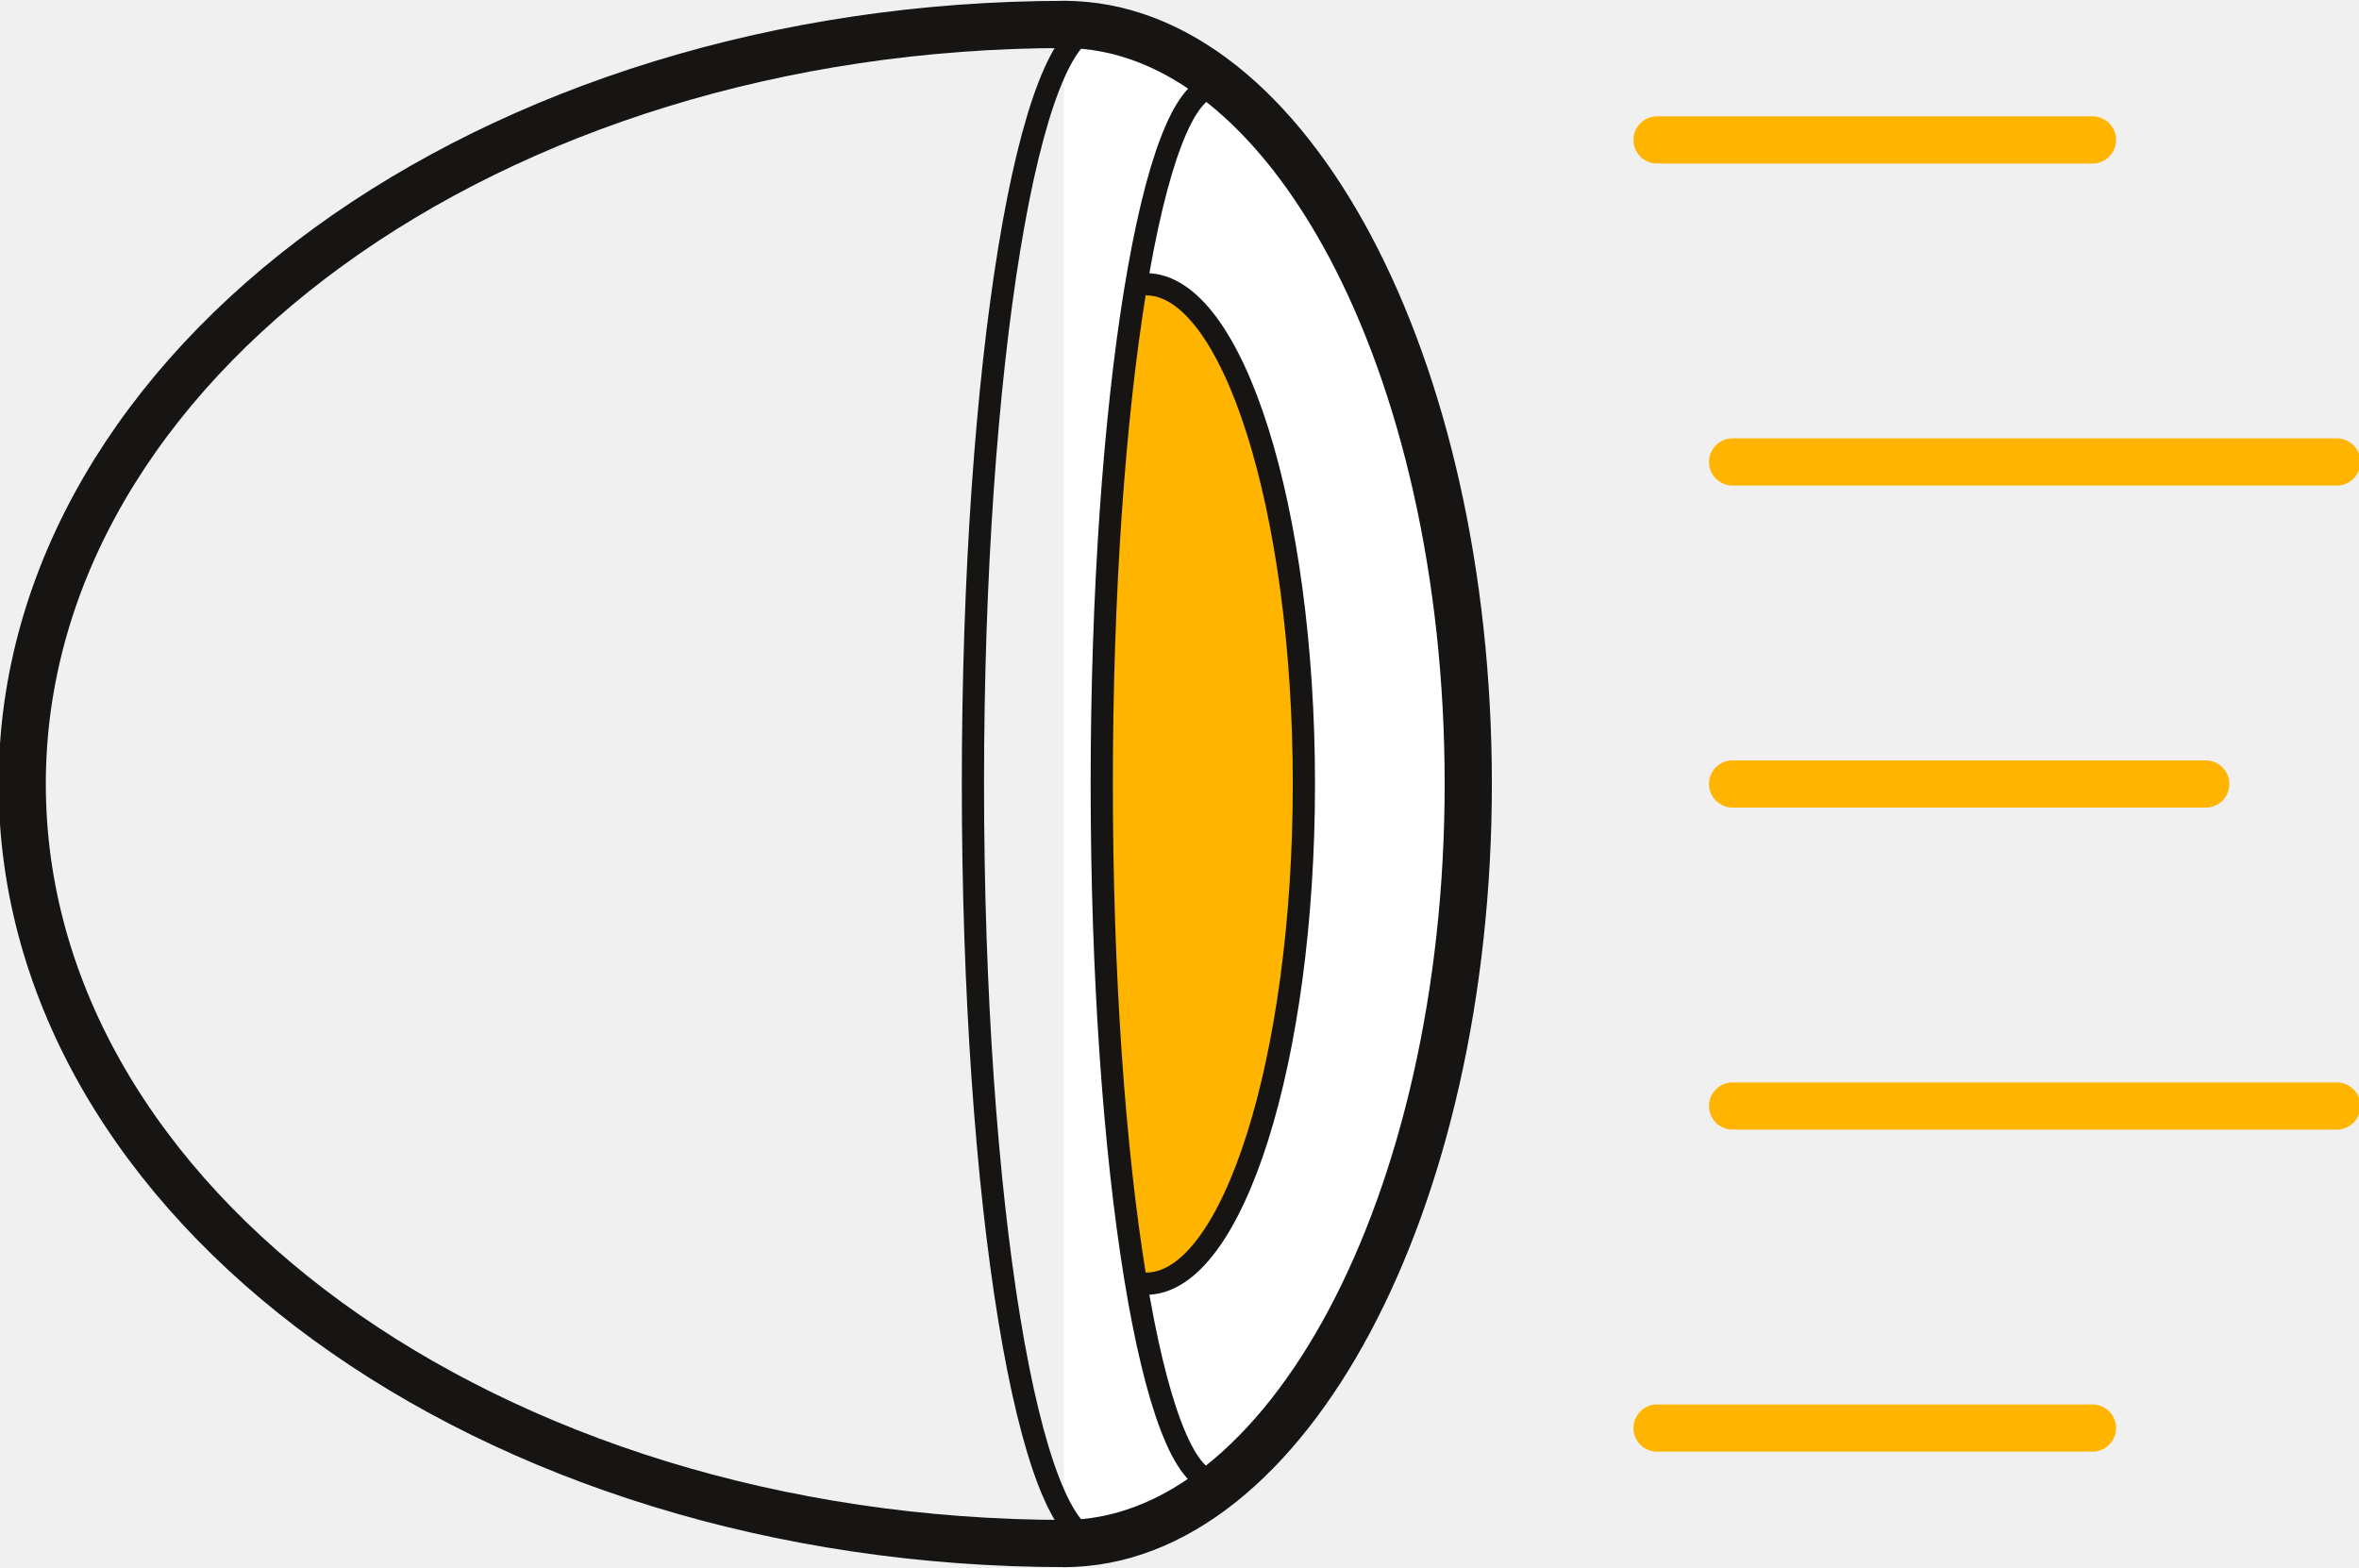
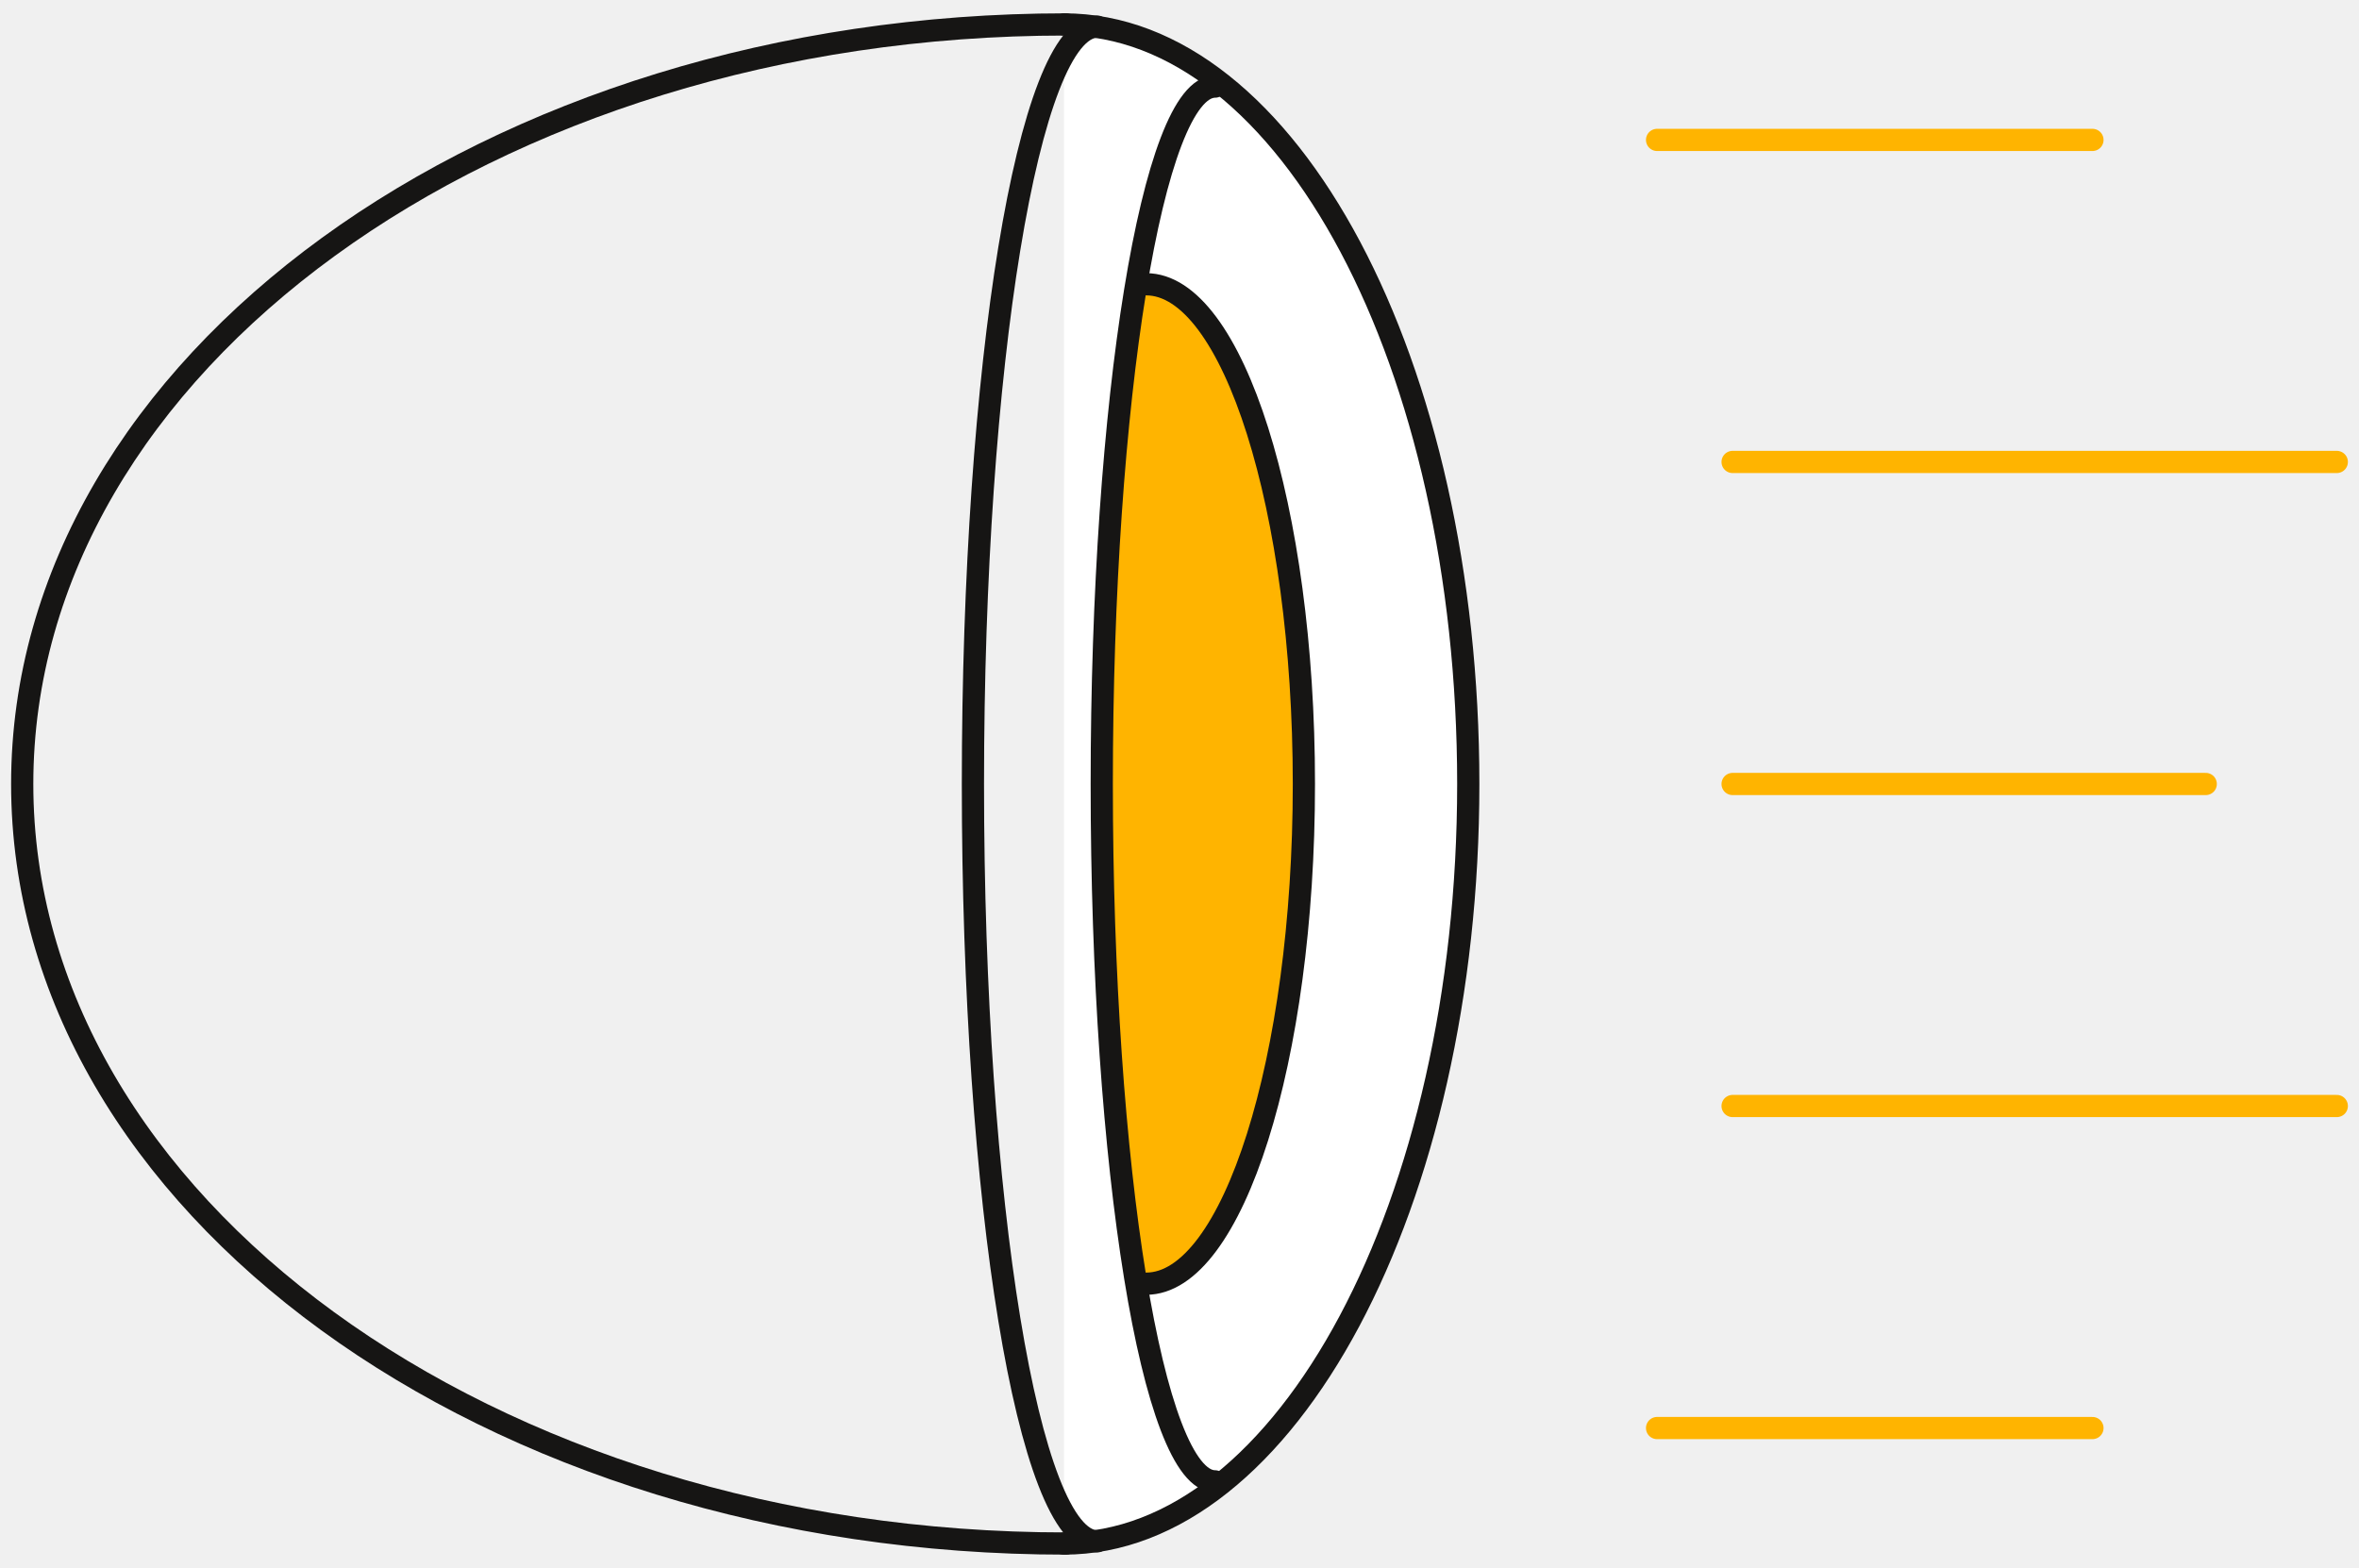
<svg xmlns="http://www.w3.org/2000/svg" viewBox="0 0 106.2 70.6" xml:space="preserve">
  <path d="M47.9 69.5c10 0 18.2-15.3 18.2-34.2S58 1.1 47.9 1.1" fill="#fff" />
-   <path d="M47.9 69.5c10 0 18.2-15.3 18.2-34.2S58 1.1 47.9 1.1" fill="none" stroke="#161514" stroke-width="2.125" stroke-linecap="round" stroke-linejoin="round" />
+   <path d="M47.9 69.5c10 0 18.2-15.3 18.2-34.2S58 1.1 47.9 1.1" fill="none" stroke="#161514" strokeWidth="2.125" stroke-linecap="round" stroke-linejoin="round" />
  <path d="M51.3 12.9s-1.7 8.2-1.7 22.7c.3 12.3 1.7 22.7 1.7 22.7s7.1-.8 7.1-24.3c0-21.1-7.1-21.1-7.1-21.1" fill="#ffb400" />
  <path d="M54.7 66.7c-2.8 0-5.1-14.1-5.1-31.4s2.3-31.4 5.1-31.4M49.4 69.4c-3.1 0-5.6-15.3-5.6-34.1s2.5-34.1 5.6-34.1" fill="none" stroke="#161514" stroke-linecap="round" stroke-linejoin="round" />
  <path d="M51.6 57.8c3.9 0 7.1-10.1 7.1-22.5s-3.2-22.5-7.1-22.5" fill="none" stroke="#161514" stroke-linecap="round" stroke-linejoin="round" />
-   <path d="M48 1.1C22.1 1.1 1 16.4 1 35.3s21 34.2 47 34.2" fill="none" stroke="#161514" stroke-width="2.125" stroke-linecap="round" stroke-linejoin="round" />
-   <path fill="none" stroke="#ffb400" stroke-width="2.125" stroke-linecap="round" stroke-linejoin="round" d="M99.3 35.3H78M105.2 49.8H78M94.2 64.3H74.6M105.2 20.8H78M94.2 6.3H74.6" />
+   <path d="M48 1.1C22.1 1.1 1 16.4 1 35.3s21 34.2 47 34.2" fill="none" stroke="#161514" strokeWidth="2.125" stroke-linecap="round" stroke-linejoin="round" />
+   <path fill="none" stroke="#ffb400" strokeWidth="2.125" stroke-linecap="round" stroke-linejoin="round" d="M99.3 35.3H78M105.2 49.8H78M94.2 64.3H74.6M105.2 20.8H78M94.2 6.3H74.6" />
</svg>
